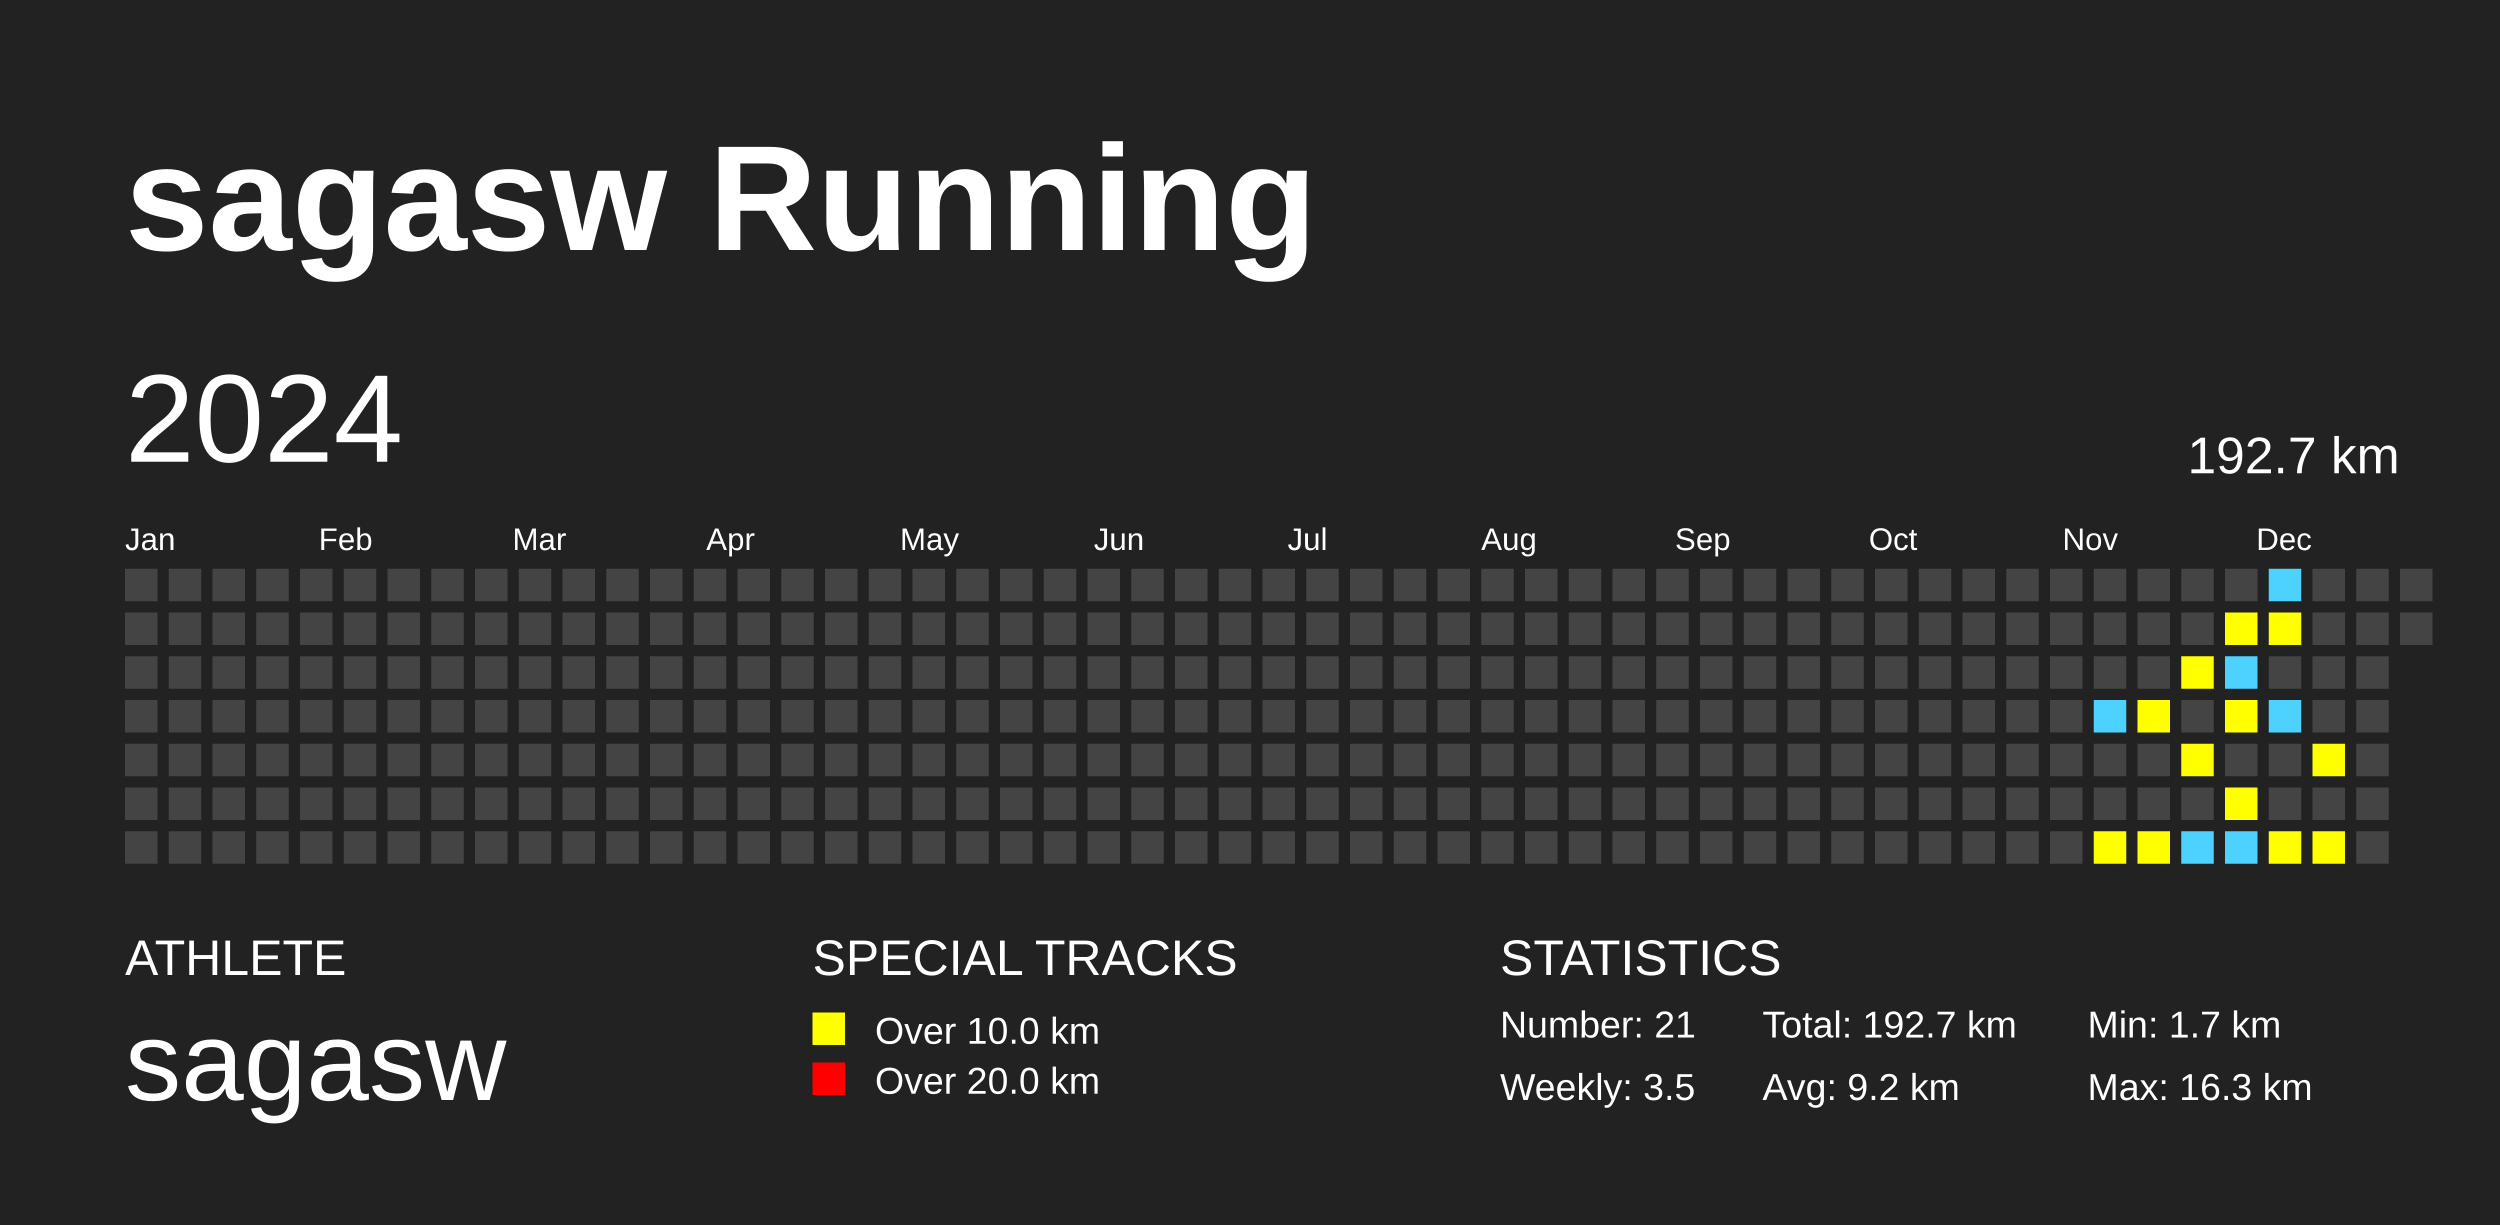
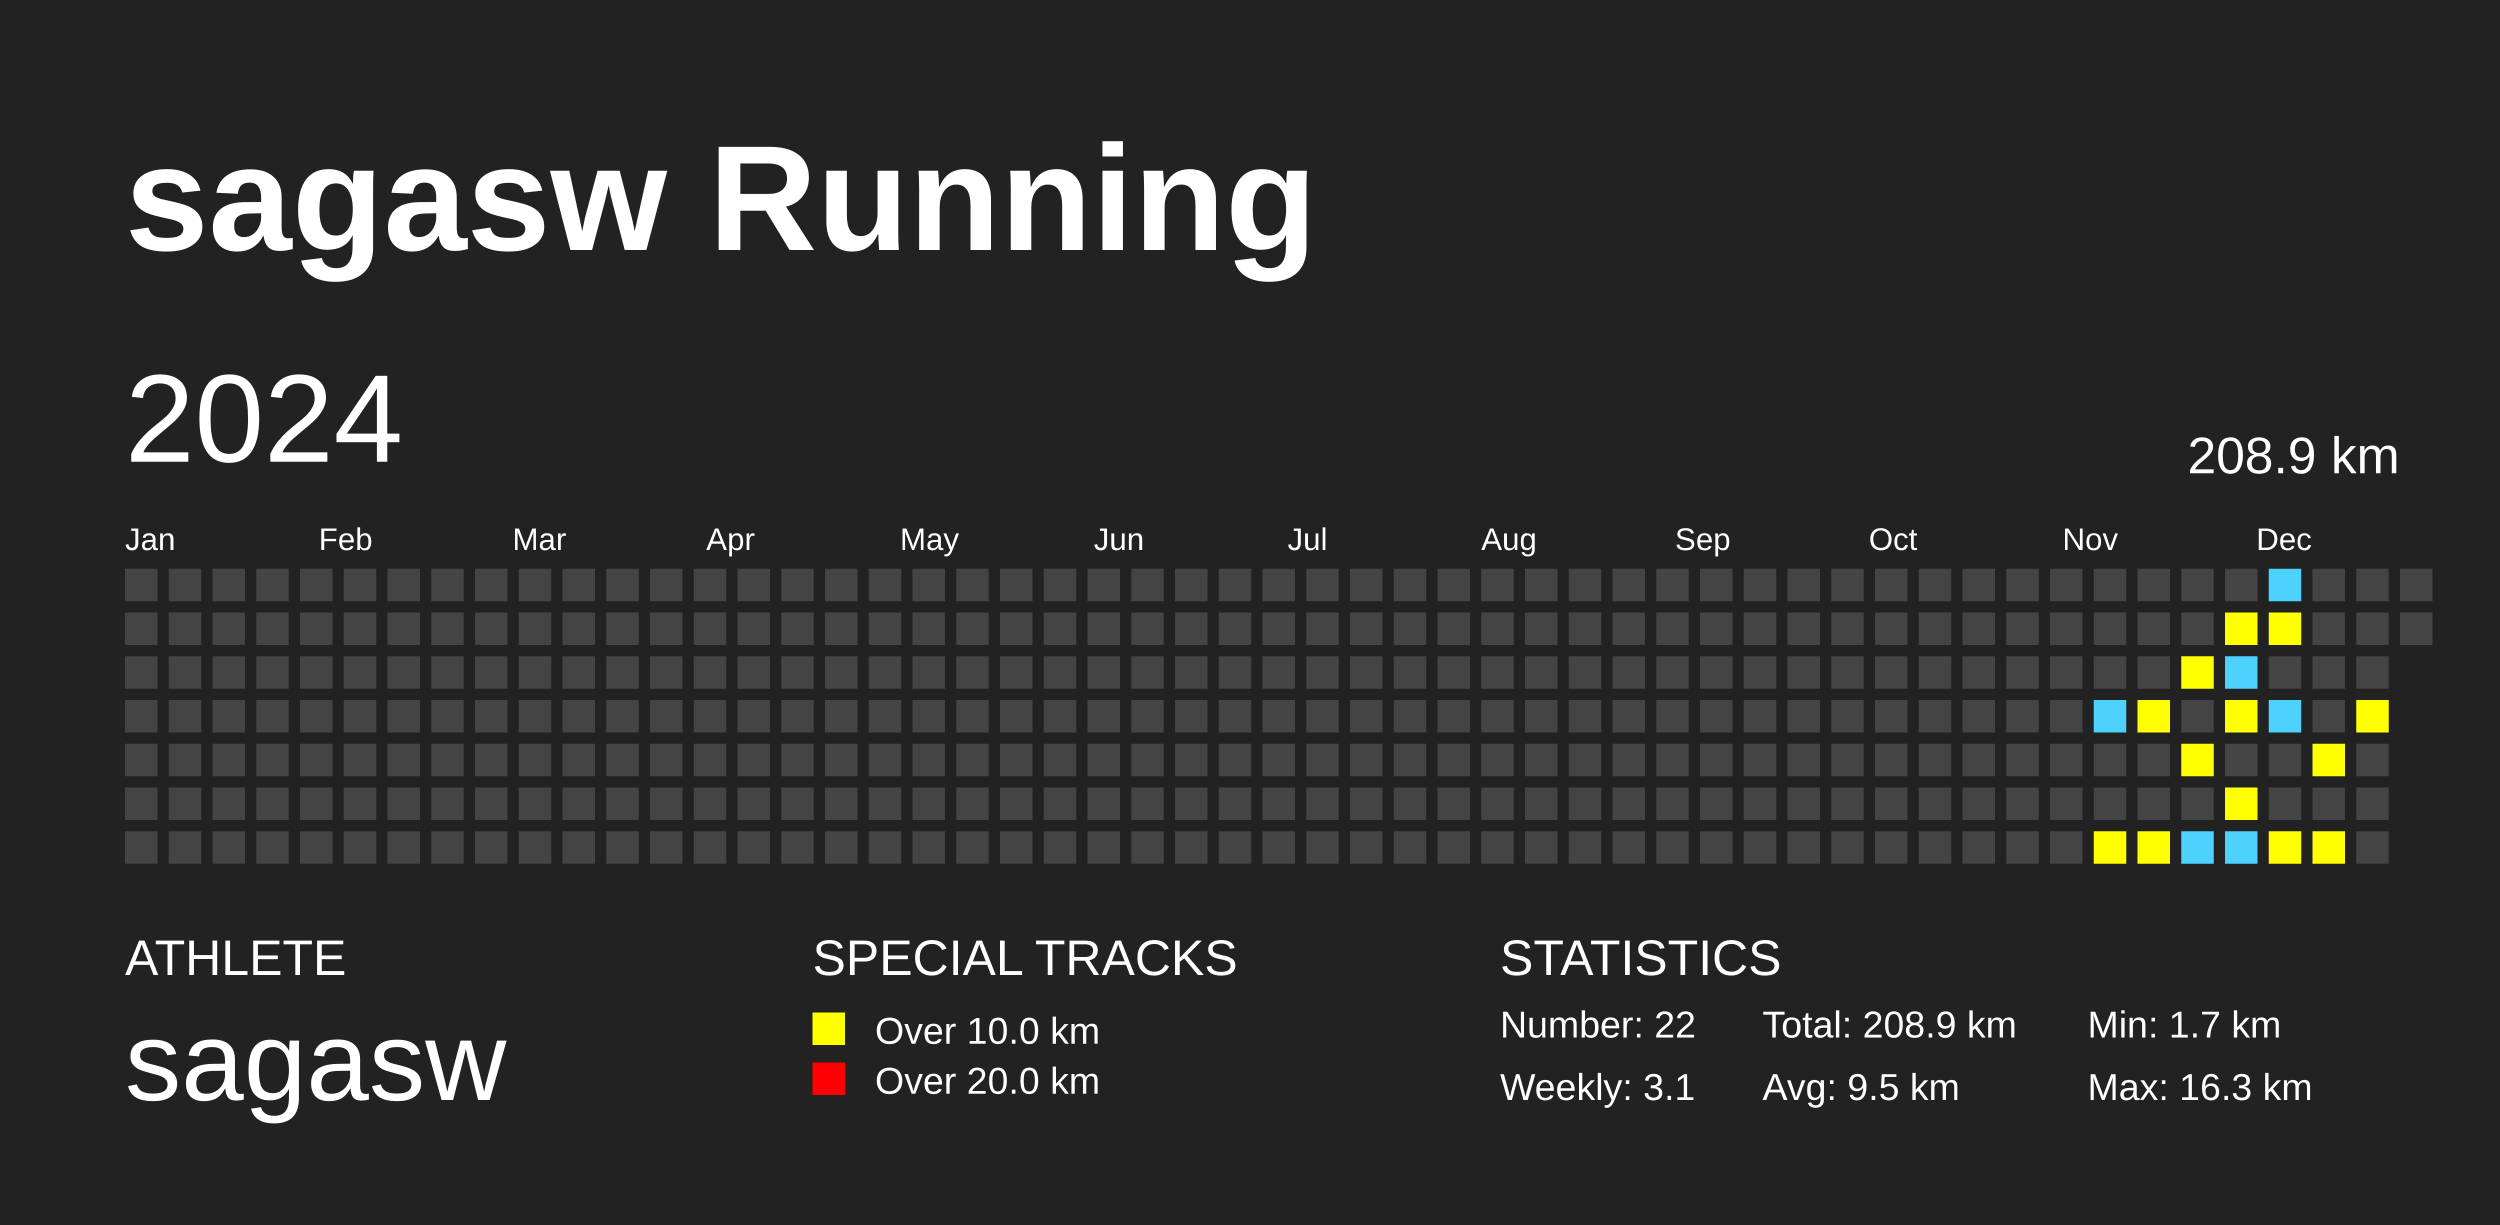
<svg xmlns="http://www.w3.org/2000/svg" baseProfile="full" height="98mm" version="1.1" viewBox="0,0,200,98" width="200mm">
  <defs />
  <rect fill="#222222" height="98" width="200" x="0" y="0" />
  <text fill="#FFFFFF" style="font-size:12px; font-family:Arial; font-weight:bold;" x="10" y="20">sagasw Running</text>
  <text fill="#FFFFFF" style="font-size:4px; font-family:Arial" x="10" y="78">ATHLETE</text>
  <text fill="#FFFFFF" style="font-size:9px; font-family:Arial" x="10" y="88">sagasw</text>
  <text fill="#FFFFFF" style="font-size:4px; font-family:Arial" x="65" y="78">SPECIAL TRACKS</text>
  <rect fill="yellow" height="2.6" width="2.6" x="65" y="81" />
  <text fill="#FFFFFF" style="font-size:3px; font-family:Arial" x="70" y="83.5">Over 10.0 km</text>
  <rect fill="red" height="2.6" width="2.6" x="65" y="85" />
  <text fill="#FFFFFF" style="font-size:3px; font-family:Arial" x="70" y="87.5">Over 20.0 km</text>
  <text fill="#FFFFFF" style="font-size:4px; font-family:Arial" x="120" y="78">STATISTICS</text>
-   <text fill="#FFFFFF" style="font-size:3px; font-family:Arial" x="120" y="83">Number: 21</text>
-   <text fill="#FFFFFF" style="font-size:3px; font-family:Arial" x="120" y="88">Weekly: 3.5</text>
-   <text fill="#FFFFFF" style="font-size:3px; font-family:Arial" x="141" y="83">Total: 192.7 km</text>
-   <text fill="#FFFFFF" style="font-size:3px; font-family:Arial" x="141" y="88">Avg: 9.2 km</text>
+   <text fill="#FFFFFF" style="font-size:3px; font-family:Arial" x="120" y="83">Number: 22</text>
+   <text fill="#FFFFFF" style="font-size:3px; font-family:Arial" x="120" y="88">Weekly: 3.1</text>
+   <text fill="#FFFFFF" style="font-size:3px; font-family:Arial" x="141" y="83">Total: 208.9 km</text>
+   <text fill="#FFFFFF" style="font-size:3px; font-family:Arial" x="141" y="88">Avg: 9.5 km</text>
  <text fill="#FFFFFF" style="font-size:3px; font-family:Arial" x="167" y="83">Min: 1.7 km</text>
  <text fill="#FFFFFF" style="font-size:3px; font-family:Arial" x="167" y="88">Max: 16.3 km</text>
  <text dominant-baseline="hanging" fill="#FFFFFF" style="font-size:10.0px; font-family:Arial;" x="10" y="30">2024</text>
-   <text dominant-baseline="hanging" fill="#FFFFFF" style="font-size:4.125px; font-family:Arial;" x="175" y="35">192.7 km</text>
+   <text dominant-baseline="hanging" fill="#FFFFFF" style="font-size:4.125px; font-family:Arial;" x="175" y="35">208.9 km</text>
  <text fill="#FFFFFF" style="font-size:2.5px; font-family:Arial" x="10.0" y="44">Jan</text>
  <text fill="#FFFFFF" style="font-size:2.5px; font-family:Arial" x="25.5" y="44">Feb</text>
  <text fill="#FFFFFF" style="font-size:2.5px; font-family:Arial" x="41.0" y="44">Mar</text>
  <text fill="#FFFFFF" style="font-size:2.5px; font-family:Arial" x="56.5" y="44">Apr</text>
  <text fill="#FFFFFF" style="font-size:2.5px; font-family:Arial" x="72.0" y="44">May</text>
  <text fill="#FFFFFF" style="font-size:2.5px; font-family:Arial" x="87.5" y="44">Jun</text>
  <text fill="#FFFFFF" style="font-size:2.5px; font-family:Arial" x="103.0" y="44">Jul</text>
  <text fill="#FFFFFF" style="font-size:2.5px; font-family:Arial" x="118.5" y="44">Aug</text>
  <text fill="#FFFFFF" style="font-size:2.5px; font-family:Arial" x="134.0" y="44">Sep</text>
  <text fill="#FFFFFF" style="font-size:2.5px; font-family:Arial" x="149.5" y="44">Oct</text>
  <text fill="#FFFFFF" style="font-size:2.5px; font-family:Arial" x="165.0" y="44">Nov</text>
  <text fill="#FFFFFF" style="font-size:2.5px; font-family:Arial" x="180.5" y="44">Dec</text>
  <rect fill="#444444" height="2.6" width="2.6" x="10.0" y="45.5" />
  <rect fill="#444444" height="2.6" width="2.6" x="10.0" y="49.0" />
  <rect fill="#444444" height="2.6" width="2.6" x="10.0" y="52.5" />
  <rect fill="#444444" height="2.6" width="2.6" x="10.0" y="56.0" />
  <rect fill="#444444" height="2.6" width="2.6" x="10.0" y="59.5" />
  <rect fill="#444444" height="2.6" width="2.6" x="10.0" y="63.0" />
  <rect fill="#444444" height="2.6" width="2.6" x="10.0" y="66.5" />
  <rect fill="#444444" height="2.6" width="2.6" x="13.5" y="45.5" />
  <rect fill="#444444" height="2.6" width="2.6" x="13.5" y="49.0" />
  <rect fill="#444444" height="2.6" width="2.6" x="13.5" y="52.5" />
  <rect fill="#444444" height="2.6" width="2.6" x="13.5" y="56.0" />
  <rect fill="#444444" height="2.6" width="2.6" x="13.5" y="59.5" />
  <rect fill="#444444" height="2.6" width="2.6" x="13.5" y="63.0" />
  <rect fill="#444444" height="2.6" width="2.6" x="13.5" y="66.5" />
  <rect fill="#444444" height="2.6" width="2.6" x="17.0" y="45.5" />
  <rect fill="#444444" height="2.6" width="2.6" x="17.0" y="49.0" />
  <rect fill="#444444" height="2.6" width="2.6" x="17.0" y="52.5" />
  <rect fill="#444444" height="2.6" width="2.6" x="17.0" y="56.0" />
  <rect fill="#444444" height="2.6" width="2.6" x="17.0" y="59.5" />
  <rect fill="#444444" height="2.6" width="2.6" x="17.0" y="63.0" />
  <rect fill="#444444" height="2.6" width="2.6" x="17.0" y="66.5" />
  <rect fill="#444444" height="2.6" width="2.6" x="20.5" y="45.5" />
  <rect fill="#444444" height="2.6" width="2.6" x="20.5" y="49.0" />
  <rect fill="#444444" height="2.6" width="2.6" x="20.5" y="52.5" />
  <rect fill="#444444" height="2.6" width="2.6" x="20.5" y="56.0" />
  <rect fill="#444444" height="2.6" width="2.6" x="20.5" y="59.5" />
  <rect fill="#444444" height="2.6" width="2.6" x="20.5" y="63.0" />
  <rect fill="#444444" height="2.6" width="2.6" x="20.5" y="66.5" />
  <rect fill="#444444" height="2.6" width="2.6" x="24.0" y="45.5" />
  <rect fill="#444444" height="2.6" width="2.6" x="24.0" y="49.0" />
  <rect fill="#444444" height="2.6" width="2.6" x="24.0" y="52.5" />
  <rect fill="#444444" height="2.6" width="2.6" x="24.0" y="56.0" />
  <rect fill="#444444" height="2.6" width="2.6" x="24.0" y="59.5" />
  <rect fill="#444444" height="2.6" width="2.6" x="24.0" y="63.0" />
  <rect fill="#444444" height="2.6" width="2.6" x="24.0" y="66.5" />
  <rect fill="#444444" height="2.6" width="2.6" x="27.5" y="45.5" />
  <rect fill="#444444" height="2.6" width="2.6" x="27.5" y="49.0" />
  <rect fill="#444444" height="2.6" width="2.6" x="27.5" y="52.5" />
  <rect fill="#444444" height="2.6" width="2.6" x="27.5" y="56.0" />
  <rect fill="#444444" height="2.6" width="2.6" x="27.5" y="59.5" />
  <rect fill="#444444" height="2.6" width="2.6" x="27.5" y="63.0" />
  <rect fill="#444444" height="2.6" width="2.6" x="27.5" y="66.5" />
  <rect fill="#444444" height="2.6" width="2.6" x="31.0" y="45.5" />
  <rect fill="#444444" height="2.6" width="2.6" x="31.0" y="49.0" />
  <rect fill="#444444" height="2.6" width="2.6" x="31.0" y="52.5" />
  <rect fill="#444444" height="2.6" width="2.6" x="31.0" y="56.0" />
  <rect fill="#444444" height="2.6" width="2.6" x="31.0" y="59.5" />
  <rect fill="#444444" height="2.6" width="2.6" x="31.0" y="63.0" />
  <rect fill="#444444" height="2.6" width="2.6" x="31.0" y="66.5" />
  <rect fill="#444444" height="2.6" width="2.6" x="34.5" y="45.5" />
  <rect fill="#444444" height="2.6" width="2.6" x="34.5" y="49.0" />
  <rect fill="#444444" height="2.6" width="2.6" x="34.5" y="52.5" />
  <rect fill="#444444" height="2.6" width="2.6" x="34.5" y="56.0" />
  <rect fill="#444444" height="2.6" width="2.6" x="34.5" y="59.5" />
  <rect fill="#444444" height="2.6" width="2.6" x="34.5" y="63.0" />
  <rect fill="#444444" height="2.6" width="2.6" x="34.5" y="66.5" />
  <rect fill="#444444" height="2.6" width="2.6" x="38.0" y="45.5" />
  <rect fill="#444444" height="2.6" width="2.6" x="38.0" y="49.0" />
  <rect fill="#444444" height="2.6" width="2.6" x="38.0" y="52.5" />
  <rect fill="#444444" height="2.6" width="2.6" x="38.0" y="56.0" />
  <rect fill="#444444" height="2.6" width="2.6" x="38.0" y="59.5" />
  <rect fill="#444444" height="2.6" width="2.6" x="38.0" y="63.0" />
  <rect fill="#444444" height="2.6" width="2.6" x="38.0" y="66.5" />
  <rect fill="#444444" height="2.6" width="2.6" x="41.5" y="45.5" />
  <rect fill="#444444" height="2.6" width="2.6" x="41.5" y="49.0" />
  <rect fill="#444444" height="2.6" width="2.6" x="41.5" y="52.5" />
  <rect fill="#444444" height="2.6" width="2.6" x="41.5" y="56.0" />
  <rect fill="#444444" height="2.6" width="2.6" x="41.5" y="59.5" />
  <rect fill="#444444" height="2.6" width="2.6" x="41.5" y="63.0" />
  <rect fill="#444444" height="2.6" width="2.6" x="41.5" y="66.5" />
  <rect fill="#444444" height="2.6" width="2.6" x="45.0" y="45.5" />
  <rect fill="#444444" height="2.6" width="2.6" x="45.0" y="49.0" />
  <rect fill="#444444" height="2.6" width="2.6" x="45.0" y="52.5" />
  <rect fill="#444444" height="2.6" width="2.6" x="45.0" y="56.0" />
  <rect fill="#444444" height="2.6" width="2.6" x="45.0" y="59.5" />
  <rect fill="#444444" height="2.6" width="2.6" x="45.0" y="63.0" />
  <rect fill="#444444" height="2.6" width="2.6" x="45.0" y="66.5" />
  <rect fill="#444444" height="2.6" width="2.6" x="48.5" y="45.5" />
  <rect fill="#444444" height="2.6" width="2.6" x="48.5" y="49.0" />
  <rect fill="#444444" height="2.6" width="2.6" x="48.5" y="52.5" />
  <rect fill="#444444" height="2.6" width="2.6" x="48.5" y="56.0" />
  <rect fill="#444444" height="2.6" width="2.6" x="48.5" y="59.5" />
  <rect fill="#444444" height="2.6" width="2.6" x="48.5" y="63.0" />
  <rect fill="#444444" height="2.6" width="2.6" x="48.5" y="66.5" />
  <rect fill="#444444" height="2.6" width="2.6" x="52.0" y="45.5" />
  <rect fill="#444444" height="2.6" width="2.6" x="52.0" y="49.0" />
  <rect fill="#444444" height="2.6" width="2.6" x="52.0" y="52.5" />
  <rect fill="#444444" height="2.6" width="2.6" x="52.0" y="56.0" />
  <rect fill="#444444" height="2.6" width="2.6" x="52.0" y="59.5" />
  <rect fill="#444444" height="2.6" width="2.6" x="52.0" y="63.0" />
  <rect fill="#444444" height="2.6" width="2.6" x="52.0" y="66.5" />
  <rect fill="#444444" height="2.6" width="2.6" x="55.5" y="45.5" />
  <rect fill="#444444" height="2.6" width="2.6" x="55.5" y="49.0" />
  <rect fill="#444444" height="2.6" width="2.6" x="55.5" y="52.5" />
  <rect fill="#444444" height="2.6" width="2.6" x="55.5" y="56.0" />
  <rect fill="#444444" height="2.6" width="2.6" x="55.5" y="59.5" />
  <rect fill="#444444" height="2.6" width="2.6" x="55.5" y="63.0" />
  <rect fill="#444444" height="2.6" width="2.6" x="55.5" y="66.5" />
  <rect fill="#444444" height="2.6" width="2.6" x="59.0" y="45.5" />
  <rect fill="#444444" height="2.6" width="2.6" x="59.0" y="49.0" />
  <rect fill="#444444" height="2.6" width="2.6" x="59.0" y="52.5" />
  <rect fill="#444444" height="2.6" width="2.6" x="59.0" y="56.0" />
  <rect fill="#444444" height="2.6" width="2.6" x="59.0" y="59.5" />
  <rect fill="#444444" height="2.6" width="2.6" x="59.0" y="63.0" />
  <rect fill="#444444" height="2.6" width="2.6" x="59.0" y="66.5" />
  <rect fill="#444444" height="2.6" width="2.6" x="62.5" y="45.5" />
  <rect fill="#444444" height="2.6" width="2.6" x="62.5" y="49.0" />
  <rect fill="#444444" height="2.6" width="2.6" x="62.5" y="52.5" />
  <rect fill="#444444" height="2.6" width="2.6" x="62.5" y="56.0" />
  <rect fill="#444444" height="2.6" width="2.6" x="62.5" y="59.5" />
  <rect fill="#444444" height="2.6" width="2.6" x="62.5" y="63.0" />
  <rect fill="#444444" height="2.6" width="2.6" x="62.5" y="66.5" />
  <rect fill="#444444" height="2.6" width="2.6" x="66.0" y="45.5" />
  <rect fill="#444444" height="2.6" width="2.6" x="66.0" y="49.0" />
  <rect fill="#444444" height="2.6" width="2.6" x="66.0" y="52.5" />
  <rect fill="#444444" height="2.6" width="2.6" x="66.0" y="56.0" />
  <rect fill="#444444" height="2.6" width="2.6" x="66.0" y="59.5" />
  <rect fill="#444444" height="2.6" width="2.6" x="66.0" y="63.0" />
  <rect fill="#444444" height="2.6" width="2.6" x="66.0" y="66.5" />
  <rect fill="#444444" height="2.6" width="2.6" x="69.5" y="45.5" />
  <rect fill="#444444" height="2.6" width="2.6" x="69.5" y="49.0" />
  <rect fill="#444444" height="2.6" width="2.6" x="69.5" y="52.5" />
  <rect fill="#444444" height="2.6" width="2.6" x="69.5" y="56.0" />
  <rect fill="#444444" height="2.6" width="2.6" x="69.5" y="59.5" />
  <rect fill="#444444" height="2.6" width="2.6" x="69.5" y="63.0" />
  <rect fill="#444444" height="2.6" width="2.6" x="69.5" y="66.5" />
  <rect fill="#444444" height="2.6" width="2.6" x="73.0" y="45.5" />
  <rect fill="#444444" height="2.6" width="2.6" x="73.0" y="49.0" />
  <rect fill="#444444" height="2.6" width="2.6" x="73.0" y="52.5" />
  <rect fill="#444444" height="2.6" width="2.6" x="73.0" y="56.0" />
  <rect fill="#444444" height="2.6" width="2.6" x="73.0" y="59.5" />
  <rect fill="#444444" height="2.6" width="2.6" x="73.0" y="63.0" />
  <rect fill="#444444" height="2.6" width="2.6" x="73.0" y="66.5" />
  <rect fill="#444444" height="2.6" width="2.6" x="76.5" y="45.5" />
  <rect fill="#444444" height="2.6" width="2.6" x="76.5" y="49.0" />
  <rect fill="#444444" height="2.6" width="2.6" x="76.5" y="52.5" />
  <rect fill="#444444" height="2.6" width="2.6" x="76.5" y="56.0" />
  <rect fill="#444444" height="2.6" width="2.6" x="76.5" y="59.5" />
  <rect fill="#444444" height="2.6" width="2.6" x="76.5" y="63.0" />
  <rect fill="#444444" height="2.6" width="2.6" x="76.5" y="66.5" />
  <rect fill="#444444" height="2.6" width="2.6" x="80.0" y="45.5" />
  <rect fill="#444444" height="2.6" width="2.6" x="80.0" y="49.0" />
  <rect fill="#444444" height="2.6" width="2.6" x="80.0" y="52.5" />
  <rect fill="#444444" height="2.6" width="2.6" x="80.0" y="56.0" />
  <rect fill="#444444" height="2.6" width="2.6" x="80.0" y="59.5" />
  <rect fill="#444444" height="2.6" width="2.6" x="80.0" y="63.0" />
  <rect fill="#444444" height="2.6" width="2.6" x="80.0" y="66.5" />
  <rect fill="#444444" height="2.6" width="2.6" x="83.5" y="45.5" />
  <rect fill="#444444" height="2.6" width="2.6" x="83.5" y="49.0" />
  <rect fill="#444444" height="2.6" width="2.6" x="83.5" y="52.5" />
  <rect fill="#444444" height="2.6" width="2.6" x="83.5" y="56.0" />
  <rect fill="#444444" height="2.6" width="2.6" x="83.5" y="59.5" />
  <rect fill="#444444" height="2.6" width="2.6" x="83.5" y="63.0" />
  <rect fill="#444444" height="2.6" width="2.6" x="83.5" y="66.5" />
  <rect fill="#444444" height="2.6" width="2.6" x="87.0" y="45.5" />
  <rect fill="#444444" height="2.6" width="2.6" x="87.0" y="49.0" />
  <rect fill="#444444" height="2.6" width="2.6" x="87.0" y="52.5" />
  <rect fill="#444444" height="2.6" width="2.6" x="87.0" y="56.0" />
  <rect fill="#444444" height="2.6" width="2.6" x="87.0" y="59.5" />
  <rect fill="#444444" height="2.6" width="2.6" x="87.0" y="63.0" />
  <rect fill="#444444" height="2.6" width="2.6" x="87.0" y="66.5" />
  <rect fill="#444444" height="2.6" width="2.6" x="90.5" y="45.5" />
  <rect fill="#444444" height="2.6" width="2.6" x="90.5" y="49.0" />
  <rect fill="#444444" height="2.6" width="2.6" x="90.5" y="52.5" />
  <rect fill="#444444" height="2.6" width="2.6" x="90.5" y="56.0" />
  <rect fill="#444444" height="2.6" width="2.6" x="90.5" y="59.5" />
  <rect fill="#444444" height="2.6" width="2.6" x="90.5" y="63.0" />
  <rect fill="#444444" height="2.6" width="2.6" x="90.5" y="66.5" />
  <rect fill="#444444" height="2.6" width="2.6" x="94.0" y="45.5" />
  <rect fill="#444444" height="2.6" width="2.6" x="94.0" y="49.0" />
  <rect fill="#444444" height="2.6" width="2.6" x="94.0" y="52.5" />
  <rect fill="#444444" height="2.6" width="2.6" x="94.0" y="56.0" />
  <rect fill="#444444" height="2.6" width="2.6" x="94.0" y="59.5" />
  <rect fill="#444444" height="2.6" width="2.6" x="94.0" y="63.0" />
  <rect fill="#444444" height="2.6" width="2.6" x="94.0" y="66.5" />
  <rect fill="#444444" height="2.6" width="2.6" x="97.5" y="45.5" />
  <rect fill="#444444" height="2.6" width="2.6" x="97.5" y="49.0" />
  <rect fill="#444444" height="2.6" width="2.6" x="97.5" y="52.5" />
  <rect fill="#444444" height="2.6" width="2.6" x="97.5" y="56.0" />
  <rect fill="#444444" height="2.6" width="2.6" x="97.5" y="59.5" />
  <rect fill="#444444" height="2.6" width="2.6" x="97.5" y="63.0" />
  <rect fill="#444444" height="2.6" width="2.6" x="97.5" y="66.5" />
  <rect fill="#444444" height="2.6" width="2.6" x="101.0" y="45.5" />
  <rect fill="#444444" height="2.6" width="2.6" x="101.0" y="49.0" />
  <rect fill="#444444" height="2.6" width="2.6" x="101.0" y="52.5" />
  <rect fill="#444444" height="2.6" width="2.6" x="101.0" y="56.0" />
  <rect fill="#444444" height="2.6" width="2.6" x="101.0" y="59.5" />
  <rect fill="#444444" height="2.6" width="2.6" x="101.0" y="63.0" />
  <rect fill="#444444" height="2.6" width="2.6" x="101.0" y="66.5" />
  <rect fill="#444444" height="2.6" width="2.6" x="104.5" y="45.5" />
  <rect fill="#444444" height="2.6" width="2.6" x="104.5" y="49.0" />
  <rect fill="#444444" height="2.6" width="2.6" x="104.5" y="52.5" />
  <rect fill="#444444" height="2.6" width="2.6" x="104.5" y="56.0" />
  <rect fill="#444444" height="2.6" width="2.6" x="104.5" y="59.5" />
  <rect fill="#444444" height="2.6" width="2.6" x="104.5" y="63.0" />
  <rect fill="#444444" height="2.6" width="2.6" x="104.5" y="66.5" />
  <rect fill="#444444" height="2.6" width="2.6" x="108.0" y="45.5" />
  <rect fill="#444444" height="2.6" width="2.6" x="108.0" y="49.0" />
  <rect fill="#444444" height="2.6" width="2.6" x="108.0" y="52.5" />
  <rect fill="#444444" height="2.6" width="2.6" x="108.0" y="56.0" />
  <rect fill="#444444" height="2.6" width="2.6" x="108.0" y="59.5" />
  <rect fill="#444444" height="2.6" width="2.6" x="108.0" y="63.0" />
  <rect fill="#444444" height="2.6" width="2.6" x="108.0" y="66.5" />
  <rect fill="#444444" height="2.6" width="2.6" x="111.5" y="45.5" />
  <rect fill="#444444" height="2.6" width="2.6" x="111.5" y="49.0" />
  <rect fill="#444444" height="2.6" width="2.6" x="111.5" y="52.5" />
  <rect fill="#444444" height="2.6" width="2.6" x="111.5" y="56.0" />
  <rect fill="#444444" height="2.6" width="2.6" x="111.5" y="59.5" />
  <rect fill="#444444" height="2.6" width="2.6" x="111.5" y="63.0" />
  <rect fill="#444444" height="2.6" width="2.6" x="111.5" y="66.5" />
  <rect fill="#444444" height="2.6" width="2.6" x="115.0" y="45.5" />
  <rect fill="#444444" height="2.6" width="2.6" x="115.0" y="49.0" />
  <rect fill="#444444" height="2.6" width="2.6" x="115.0" y="52.5" />
  <rect fill="#444444" height="2.6" width="2.6" x="115.0" y="56.0" />
  <rect fill="#444444" height="2.6" width="2.6" x="115.0" y="59.5" />
  <rect fill="#444444" height="2.6" width="2.6" x="115.0" y="63.0" />
  <rect fill="#444444" height="2.6" width="2.6" x="115.0" y="66.5" />
  <rect fill="#444444" height="2.6" width="2.6" x="118.5" y="45.5" />
  <rect fill="#444444" height="2.6" width="2.6" x="118.5" y="49.0" />
  <rect fill="#444444" height="2.6" width="2.6" x="118.5" y="52.5" />
  <rect fill="#444444" height="2.6" width="2.6" x="118.5" y="56.0" />
  <rect fill="#444444" height="2.6" width="2.6" x="118.5" y="59.5" />
  <rect fill="#444444" height="2.6" width="2.6" x="118.5" y="63.0" />
  <rect fill="#444444" height="2.6" width="2.6" x="118.5" y="66.5" />
  <rect fill="#444444" height="2.6" width="2.6" x="122.0" y="45.5" />
  <rect fill="#444444" height="2.6" width="2.6" x="122.0" y="49.0" />
  <rect fill="#444444" height="2.6" width="2.6" x="122.0" y="52.5" />
  <rect fill="#444444" height="2.6" width="2.6" x="122.0" y="56.0" />
  <rect fill="#444444" height="2.6" width="2.6" x="122.0" y="59.5" />
  <rect fill="#444444" height="2.6" width="2.6" x="122.0" y="63.0" />
  <rect fill="#444444" height="2.6" width="2.6" x="122.0" y="66.5" />
  <rect fill="#444444" height="2.6" width="2.6" x="125.5" y="45.5" />
  <rect fill="#444444" height="2.6" width="2.6" x="125.5" y="49.0" />
  <rect fill="#444444" height="2.6" width="2.6" x="125.5" y="52.5" />
  <rect fill="#444444" height="2.6" width="2.6" x="125.5" y="56.0" />
  <rect fill="#444444" height="2.6" width="2.6" x="125.5" y="59.5" />
  <rect fill="#444444" height="2.6" width="2.6" x="125.5" y="63.0" />
  <rect fill="#444444" height="2.6" width="2.6" x="125.5" y="66.5" />
  <rect fill="#444444" height="2.6" width="2.6" x="129.0" y="45.5" />
  <rect fill="#444444" height="2.6" width="2.6" x="129.0" y="49.0" />
  <rect fill="#444444" height="2.6" width="2.6" x="129.0" y="52.5" />
  <rect fill="#444444" height="2.6" width="2.6" x="129.0" y="56.0" />
  <rect fill="#444444" height="2.6" width="2.6" x="129.0" y="59.5" />
  <rect fill="#444444" height="2.6" width="2.6" x="129.0" y="63.0" />
  <rect fill="#444444" height="2.6" width="2.6" x="129.0" y="66.5" />
  <rect fill="#444444" height="2.6" width="2.6" x="132.5" y="45.5" />
  <rect fill="#444444" height="2.6" width="2.6" x="132.5" y="49.0" />
  <rect fill="#444444" height="2.6" width="2.6" x="132.5" y="52.5" />
  <rect fill="#444444" height="2.6" width="2.6" x="132.5" y="56.0" />
  <rect fill="#444444" height="2.6" width="2.6" x="132.5" y="59.5" />
  <rect fill="#444444" height="2.6" width="2.6" x="132.5" y="63.0" />
  <rect fill="#444444" height="2.6" width="2.6" x="132.5" y="66.5" />
  <rect fill="#444444" height="2.6" width="2.6" x="136.0" y="45.5" />
  <rect fill="#444444" height="2.6" width="2.6" x="136.0" y="49.0" />
  <rect fill="#444444" height="2.6" width="2.6" x="136.0" y="52.5" />
  <rect fill="#444444" height="2.6" width="2.6" x="136.0" y="56.0" />
  <rect fill="#444444" height="2.6" width="2.6" x="136.0" y="59.5" />
  <rect fill="#444444" height="2.6" width="2.6" x="136.0" y="63.0" />
  <rect fill="#444444" height="2.6" width="2.6" x="136.0" y="66.5" />
  <rect fill="#444444" height="2.6" width="2.6" x="139.5" y="45.5" />
  <rect fill="#444444" height="2.6" width="2.6" x="139.5" y="49.0" />
  <rect fill="#444444" height="2.6" width="2.6" x="139.5" y="52.5" />
  <rect fill="#444444" height="2.6" width="2.6" x="139.5" y="56.0" />
  <rect fill="#444444" height="2.6" width="2.6" x="139.5" y="59.5" />
  <rect fill="#444444" height="2.6" width="2.6" x="139.5" y="63.0" />
  <rect fill="#444444" height="2.6" width="2.6" x="139.5" y="66.5" />
  <rect fill="#444444" height="2.6" width="2.6" x="143.0" y="45.5" />
  <rect fill="#444444" height="2.6" width="2.6" x="143.0" y="49.0" />
  <rect fill="#444444" height="2.6" width="2.6" x="143.0" y="52.5" />
  <rect fill="#444444" height="2.6" width="2.6" x="143.0" y="56.0" />
  <rect fill="#444444" height="2.6" width="2.6" x="143.0" y="59.5" />
  <rect fill="#444444" height="2.6" width="2.6" x="143.0" y="63.0" />
  <rect fill="#444444" height="2.6" width="2.6" x="143.0" y="66.5" />
  <rect fill="#444444" height="2.6" width="2.6" x="146.5" y="45.5" />
  <rect fill="#444444" height="2.6" width="2.6" x="146.5" y="49.0" />
  <rect fill="#444444" height="2.6" width="2.6" x="146.5" y="52.5" />
  <rect fill="#444444" height="2.6" width="2.6" x="146.5" y="56.0" />
  <rect fill="#444444" height="2.6" width="2.6" x="146.5" y="59.5" />
  <rect fill="#444444" height="2.6" width="2.6" x="146.5" y="63.0" />
  <rect fill="#444444" height="2.6" width="2.6" x="146.5" y="66.5" />
  <rect fill="#444444" height="2.6" width="2.6" x="150.0" y="45.5" />
  <rect fill="#444444" height="2.6" width="2.6" x="150.0" y="49.0" />
  <rect fill="#444444" height="2.6" width="2.6" x="150.0" y="52.5" />
  <rect fill="#444444" height="2.6" width="2.6" x="150.0" y="56.0" />
  <rect fill="#444444" height="2.6" width="2.6" x="150.0" y="59.5" />
  <rect fill="#444444" height="2.6" width="2.6" x="150.0" y="63.0" />
  <rect fill="#444444" height="2.6" width="2.6" x="150.0" y="66.5" />
  <rect fill="#444444" height="2.6" width="2.6" x="153.5" y="45.5" />
  <rect fill="#444444" height="2.6" width="2.6" x="153.5" y="49.0" />
  <rect fill="#444444" height="2.6" width="2.6" x="153.5" y="52.5" />
  <rect fill="#444444" height="2.6" width="2.6" x="153.5" y="56.0" />
  <rect fill="#444444" height="2.6" width="2.6" x="153.5" y="59.5" />
  <rect fill="#444444" height="2.6" width="2.6" x="153.5" y="63.0" />
  <rect fill="#444444" height="2.6" width="2.6" x="153.5" y="66.5" />
  <rect fill="#444444" height="2.6" width="2.6" x="157.0" y="45.5" />
  <rect fill="#444444" height="2.6" width="2.6" x="157.0" y="49.0" />
  <rect fill="#444444" height="2.6" width="2.6" x="157.0" y="52.5" />
  <rect fill="#444444" height="2.6" width="2.6" x="157.0" y="56.0" />
  <rect fill="#444444" height="2.6" width="2.6" x="157.0" y="59.5" />
  <rect fill="#444444" height="2.6" width="2.6" x="157.0" y="63.0" />
  <rect fill="#444444" height="2.6" width="2.6" x="157.0" y="66.5" />
  <rect fill="#444444" height="2.6" width="2.6" x="160.5" y="45.5" />
  <rect fill="#444444" height="2.6" width="2.6" x="160.5" y="49.0" />
  <rect fill="#444444" height="2.6" width="2.6" x="160.5" y="52.5" />
  <rect fill="#444444" height="2.6" width="2.6" x="160.5" y="56.0" />
  <rect fill="#444444" height="2.6" width="2.6" x="160.5" y="59.5" />
  <rect fill="#444444" height="2.6" width="2.6" x="160.5" y="63.0" />
  <rect fill="#444444" height="2.6" width="2.6" x="160.5" y="66.5" />
  <rect fill="#444444" height="2.6" width="2.6" x="164.0" y="45.5" />
  <rect fill="#444444" height="2.6" width="2.6" x="164.0" y="49.0" />
  <rect fill="#444444" height="2.6" width="2.6" x="164.0" y="52.5" />
  <rect fill="#444444" height="2.6" width="2.6" x="164.0" y="56.0" />
  <rect fill="#444444" height="2.6" width="2.6" x="164.0" y="59.5" />
  <rect fill="#444444" height="2.6" width="2.6" x="164.0" y="63.0" />
  <rect fill="#444444" height="2.6" width="2.6" x="164.0" y="66.5" />
  <rect fill="#444444" height="2.6" width="2.6" x="167.5" y="45.5" />
  <rect fill="#444444" height="2.6" width="2.6" x="167.5" y="49.0" />
  <rect fill="#444444" height="2.6" width="2.6" x="167.5" y="52.5" />
  <rect fill="#4DD2FF" height="2.6" width="2.6" x="167.5" y="56.0" />
  <rect fill="#444444" height="2.6" width="2.6" x="167.5" y="59.5" />
  <rect fill="#444444" height="2.6" width="2.6" x="167.5" y="63.0" />
  <rect fill="yellow" height="2.6" width="2.6" x="167.5" y="66.5" />
  <rect fill="#444444" height="2.6" width="2.6" x="171.0" y="45.5" />
  <rect fill="#444444" height="2.6" width="2.6" x="171.0" y="49.0" />
  <rect fill="#444444" height="2.6" width="2.6" x="171.0" y="52.5" />
  <rect fill="yellow" height="2.6" width="2.6" x="171.0" y="56.0" />
  <rect fill="#444444" height="2.6" width="2.6" x="171.0" y="59.5" />
  <rect fill="#444444" height="2.6" width="2.6" x="171.0" y="63.0" />
  <rect fill="yellow" height="2.6" width="2.6" x="171.0" y="66.5" />
  <rect fill="#444444" height="2.6" width="2.6" x="174.5" y="45.5" />
  <rect fill="#444444" height="2.6" width="2.6" x="174.5" y="49.0" />
  <rect fill="yellow" height="2.6" width="2.6" x="174.5" y="52.5" />
  <rect fill="#444444" height="2.6" width="2.6" x="174.5" y="56.0" />
  <rect fill="yellow" height="2.6" width="2.6" x="174.5" y="59.5" />
  <rect fill="#444444" height="2.6" width="2.6" x="174.5" y="63.0" />
  <rect fill="#4DD2FF" height="2.6" width="2.6" x="174.5" y="66.5" />
  <rect fill="#444444" height="2.6" width="2.6" x="178.0" y="45.5" />
  <rect fill="yellow" height="2.6" width="2.6" x="178.0" y="49.0" />
  <rect fill="#4DD2FF" height="2.6" width="2.6" x="178.0" y="52.5" />
  <rect fill="yellow" height="2.6" width="2.6" x="178.0" y="56.0" />
  <rect fill="#444444" height="2.6" width="2.6" x="178.0" y="59.5" />
  <rect fill="yellow" height="2.6" width="2.6" x="178.0" y="63.0" />
  <rect fill="#4DD2FF" height="2.6" width="2.6" x="178.0" y="66.5" />
  <rect fill="#4DD2FF" height="2.6" width="2.6" x="181.5" y="45.5" />
  <rect fill="yellow" height="2.6" width="2.6" x="181.5" y="49.0" />
  <rect fill="#444444" height="2.6" width="2.6" x="181.5" y="52.5" />
  <rect fill="#4DD2FF" height="2.6" width="2.6" x="181.5" y="56.0" />
  <rect fill="#444444" height="2.6" width="2.6" x="181.5" y="59.5" />
  <rect fill="#444444" height="2.6" width="2.6" x="181.5" y="63.0" />
  <rect fill="yellow" height="2.6" width="2.6" x="181.5" y="66.5" />
  <rect fill="#444444" height="2.6" width="2.6" x="185.0" y="45.5" />
  <rect fill="#444444" height="2.6" width="2.6" x="185.0" y="49.0" />
  <rect fill="#444444" height="2.6" width="2.6" x="185.0" y="52.5" />
  <rect fill="#444444" height="2.6" width="2.6" x="185.0" y="56.0" />
  <rect fill="yellow" height="2.6" width="2.6" x="185.0" y="59.5" />
  <rect fill="#444444" height="2.6" width="2.6" x="185.0" y="63.0" />
  <rect fill="yellow" height="2.6" width="2.6" x="185.0" y="66.5" />
  <rect fill="#444444" height="2.6" width="2.6" x="188.5" y="45.5" />
  <rect fill="#444444" height="2.6" width="2.6" x="188.5" y="49.0" />
  <rect fill="#444444" height="2.6" width="2.6" x="188.5" y="52.5" />
-   <rect fill="#444444" height="2.6" width="2.6" x="188.5" y="56.0" />
+   <rect fill="yellow" height="2.6" width="2.6" x="188.5" y="56.0" />
  <rect fill="#444444" height="2.6" width="2.6" x="188.5" y="59.5" />
  <rect fill="#444444" height="2.6" width="2.6" x="188.5" y="63.0" />
  <rect fill="#444444" height="2.6" width="2.6" x="188.5" y="66.5" />
  <rect fill="#444444" height="2.6" width="2.6" x="192.0" y="45.5" />
  <rect fill="#444444" height="2.6" width="2.6" x="192.0" y="49.0" />
</svg>
